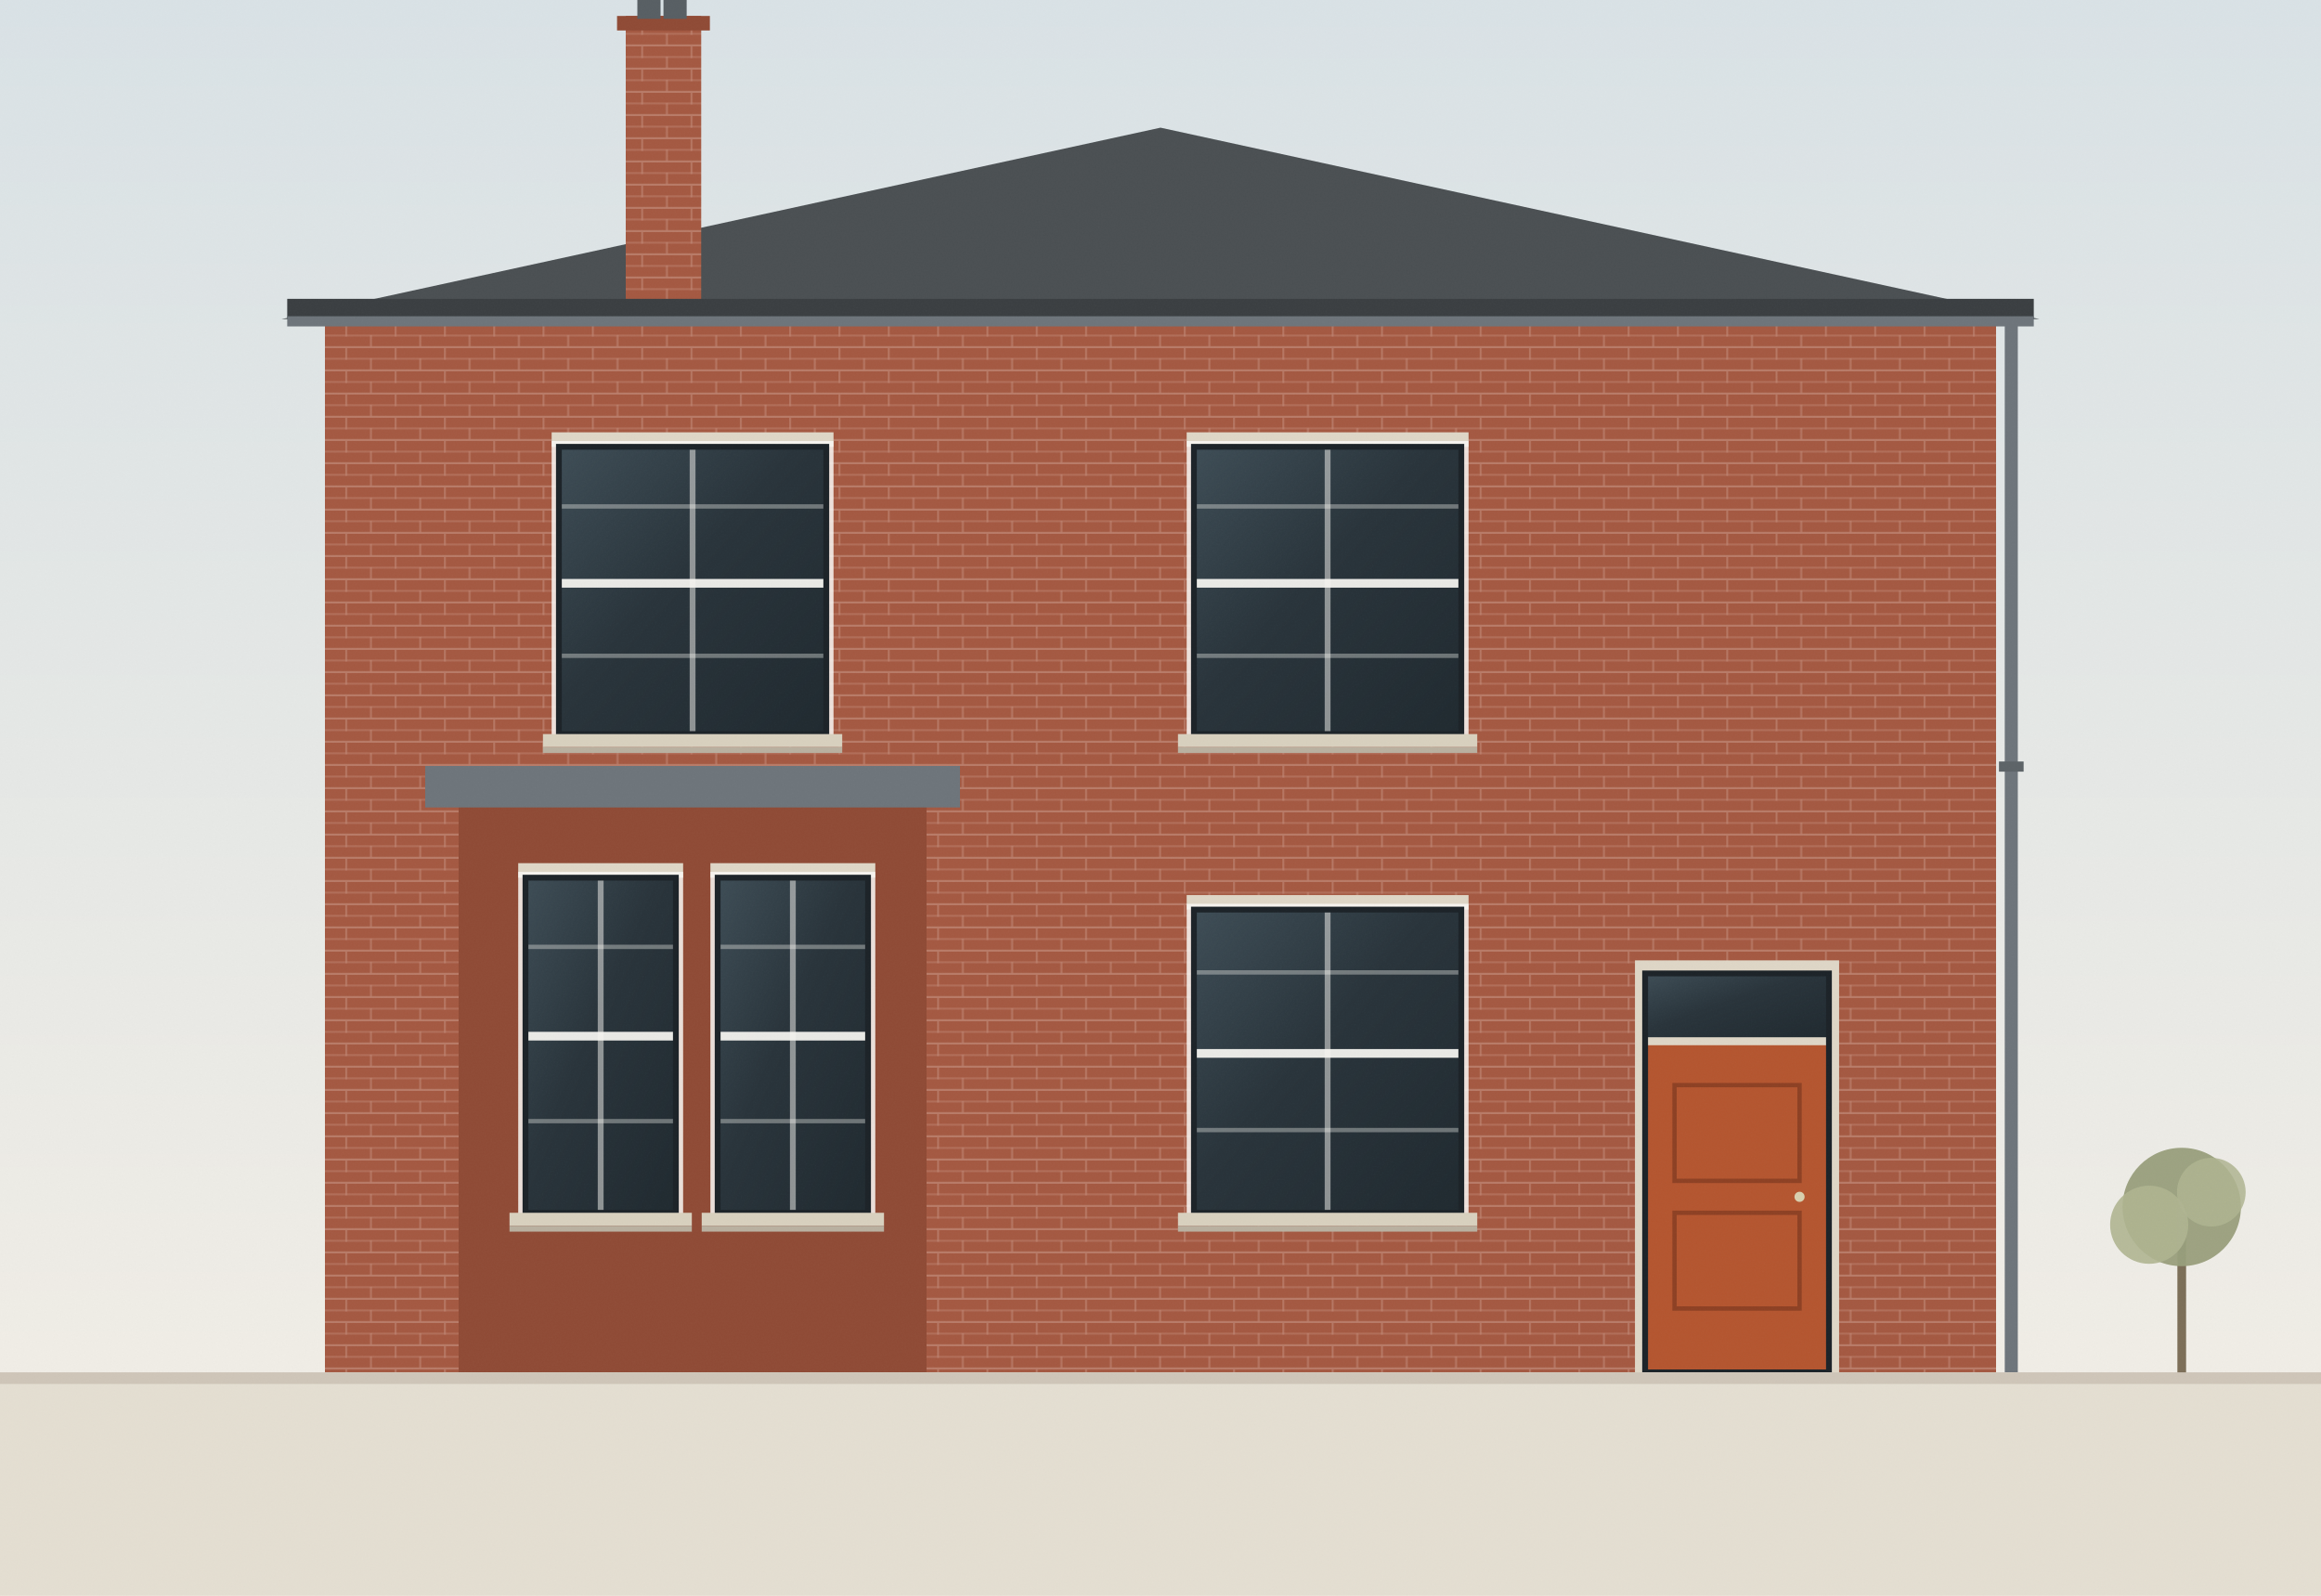
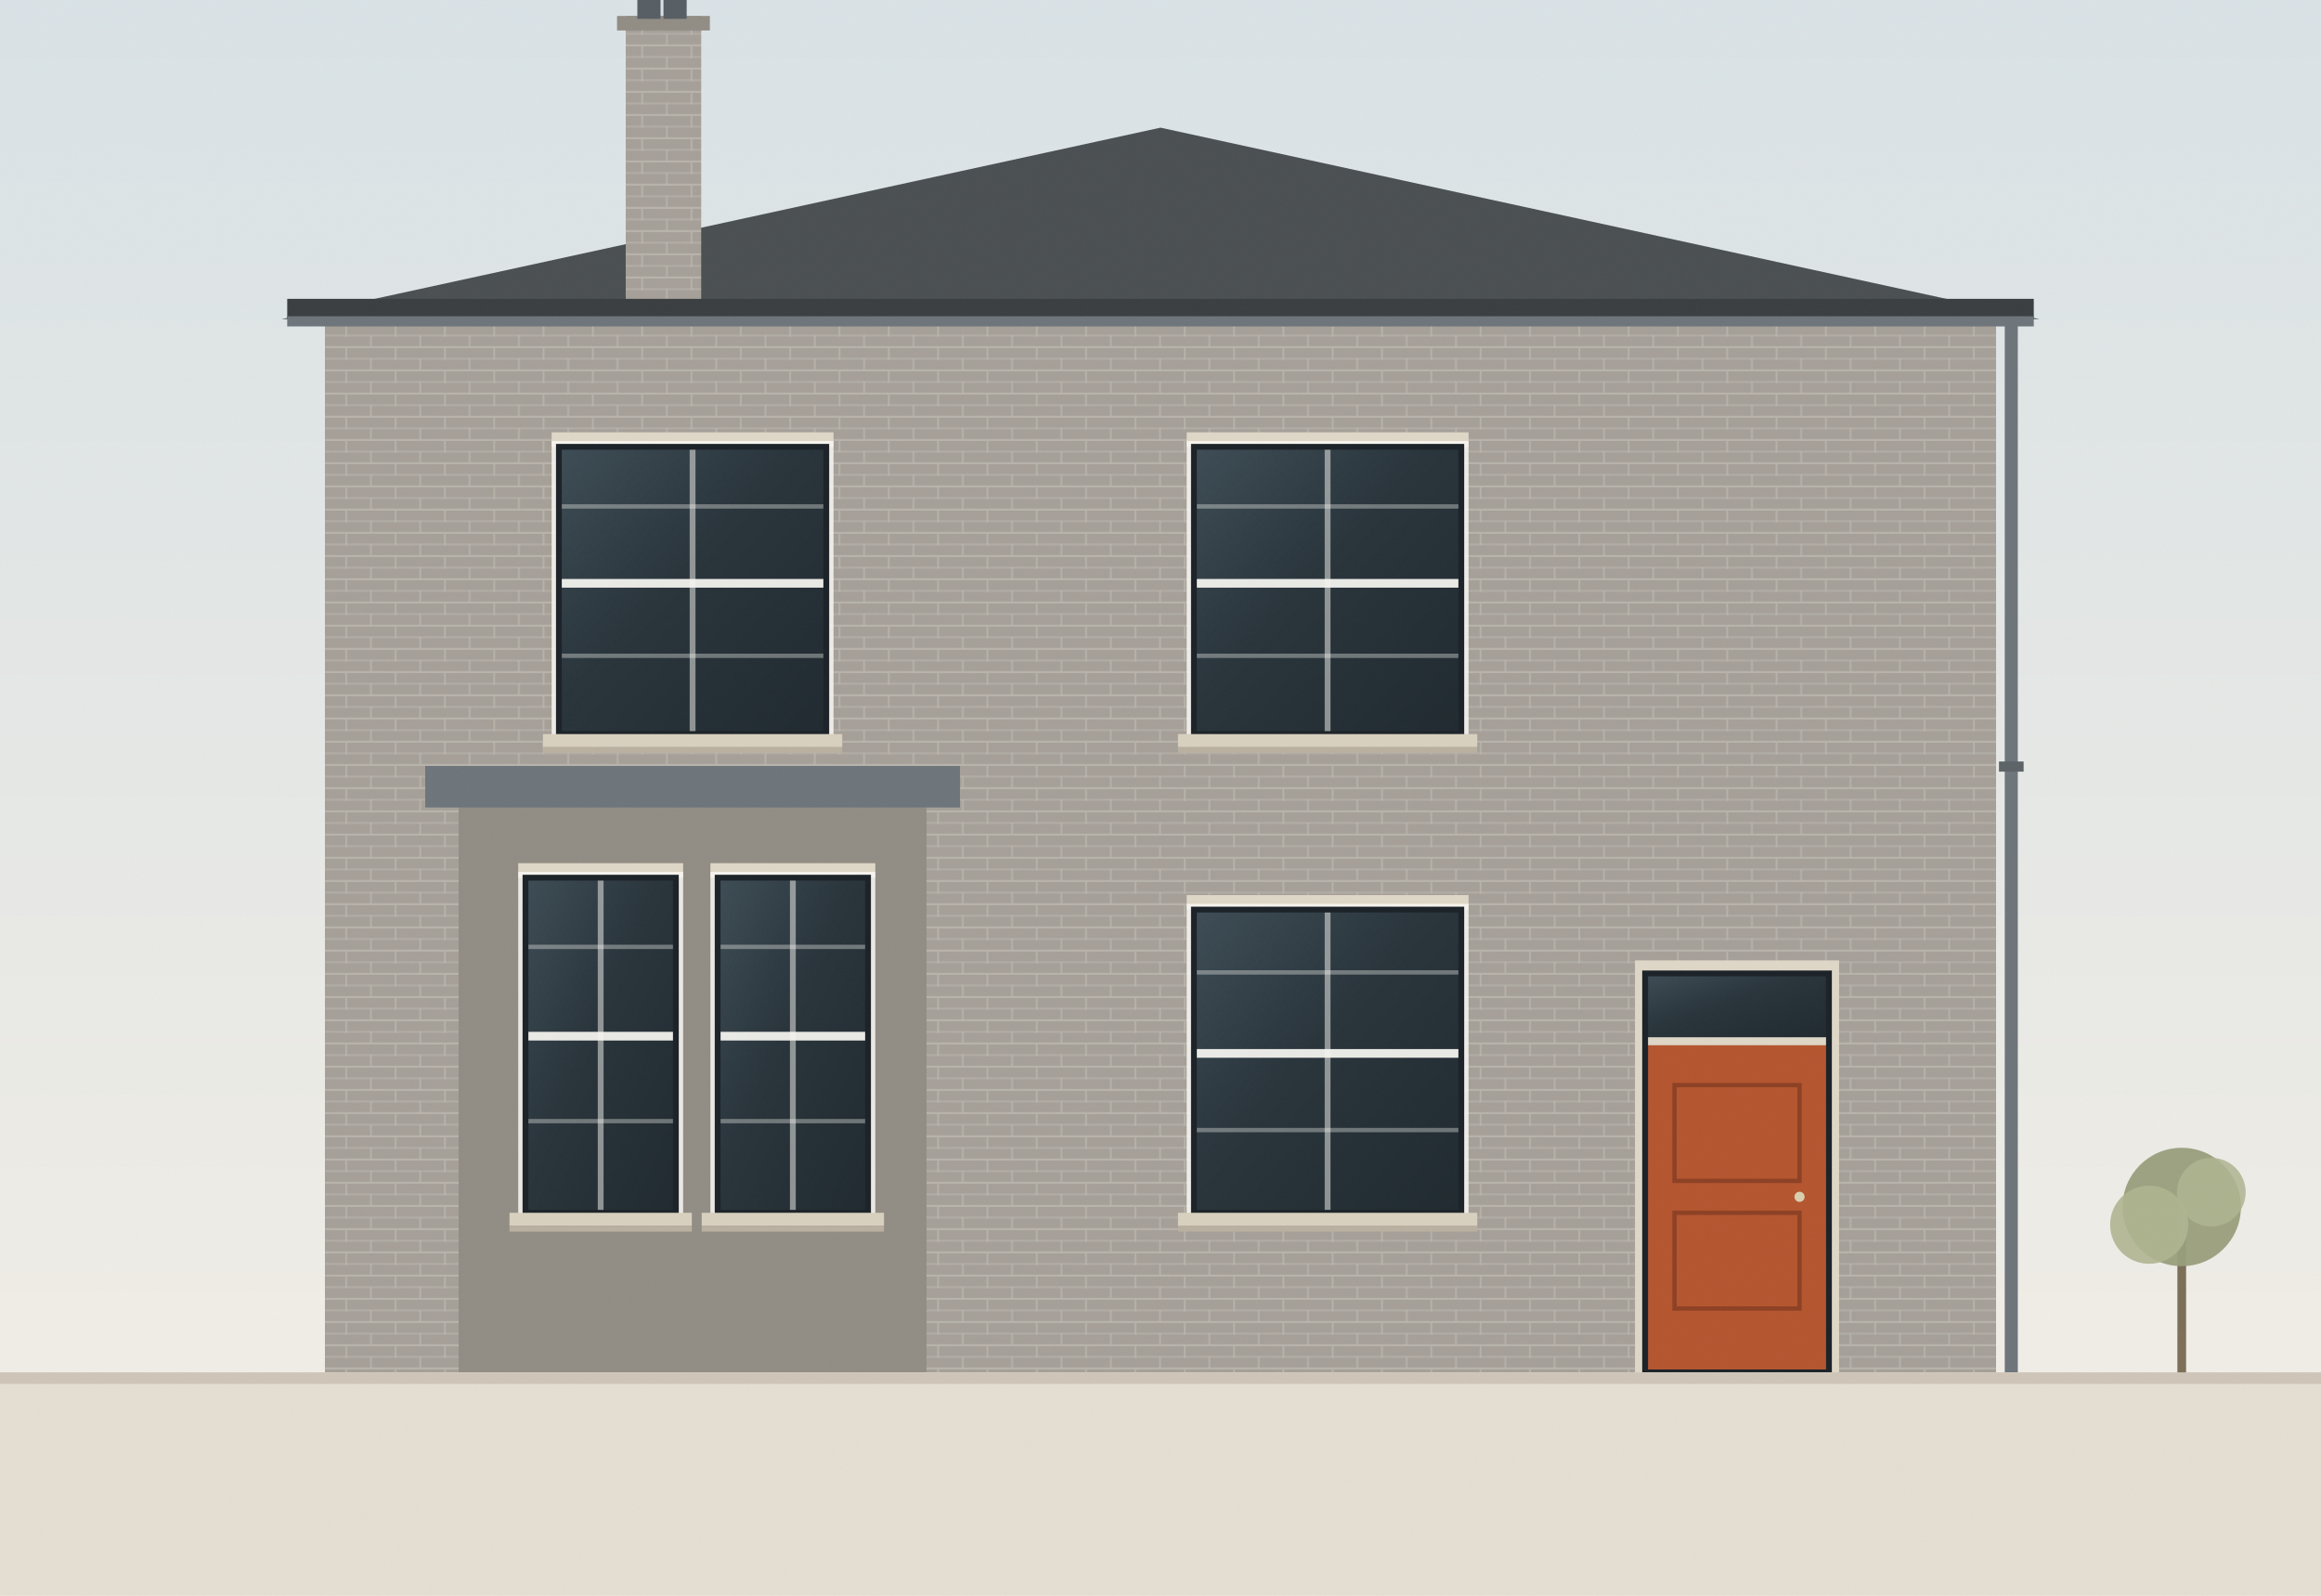
<svg xmlns="http://www.w3.org/2000/svg" viewBox="0 0 1600 1100" width="1600" height="1100" role="img">
  <defs>
    <linearGradient id="sky" x1="0" y1="0" x2="0" y2="1">
      <stop offset="0%" stop-color="#d9e2e6" />
      <stop offset="100%" stop-color="#f4efe6" />
    </linearGradient>
    <linearGradient id="glassGrad" x1="0" y1="0" x2="1" y2="1">
      <stop offset="0%" stop-color="#3d4c55" />
      <stop offset="45%" stop-color="#28333a" />
      <stop offset="100%" stop-color="#1f292f" />
    </linearGradient>
    <linearGradient id="groundGrad" x1="0" y1="0" x2="0" y2="1">
      <stop offset="0%" stop-color="#a8ae87" />
      <stop offset="100%" stop-color="#8f9670" />
    </linearGradient>
-     <filter id="grain-63" x="0" y="0" width="100%" height="100%">
-       <feTurbulence type="fractalNoise" baseFrequency="0.9" numOctaves="3" seed="63" result="n" />
+     <filter id="grain-747" x="0" y="0" width="100%" height="100%">
+       <feTurbulence type="fractalNoise" baseFrequency="0.9" numOctaves="3" seed="747" result="n" />
      <feColorMatrix in="n" type="saturate" values="0" />
      <feComponentTransfer>
        <feFuncA type="linear" slope="0.055" />
      </feComponentTransfer>
    </filter>
    <filter id="soft" x="-20%" y="-20%" width="140%" height="140%">
      <feGaussianBlur stdDeviation="18" />
    </filter>
  </defs>
  <rect width="1600" height="1100" fill="url(#sky)" />
  <path d="M194 220 L800 88 L1406 220 Z" fill="#4a4f52" />
  <g>
    <pattern id="brick-ch431" width="34" height="16" patternUnits="userSpaceOnUse">
-       <rect width="34" height="16" fill="#a85c43" />
-       <rect width="34" height="1.4" y="14.6" fill="#c99381" opacity="0.75" />
-       <rect width="1.4" height="8" x="0" y="0" fill="#c99381" opacity="0.6" />
-       <rect width="1.4" height="8" x="17" y="7" fill="#c99381" opacity="0.6" />
-       <rect width="34" height="1.4" y="6.6" fill="#c99381" opacity="0.45" />
+       <rect width="34" height="16" fill="#a9a49c" />
+       <rect width="34" height="1.4" y="14.6" fill="#c8c3ba" opacity="0.75" />
+       <rect width="1.4" height="8" x="0" y="0" fill="#c8c3ba" opacity="0.6" />
+       <rect width="1.4" height="8" x="17" y="7" fill="#c8c3ba" opacity="0.6" />
+       <rect width="34" height="1.4" y="6.6" fill="#c8c3ba" opacity="0.45" />
    </pattern>
    <rect x="431.36" y="11" width="52" height="209" fill="url(#brick-ch431)" />
-     <rect x="431.36" y="11" width="52" height="209" fill="#8f4a35" opacity="0.18" />
+     <rect x="431.36" y="11" width="52" height="209" fill="#918c84" opacity="0.18" />
  </g>
-   <rect x="425.36" y="11" width="64" height="10" fill="#8f4a35" />
+   <rect x="425.36" y="11" width="64" height="10" fill="#918c84" />
  <rect x="439.36" y="-5" width="16" height="18" fill="#575e63" />
  <rect x="457.36" y="-5" width="16" height="18" fill="#575e63" />
  <g>
    <pattern id="brick-house" width="34" height="16" patternUnits="userSpaceOnUse">
-       <rect width="34" height="16" fill="#a85c43" />
-       <rect width="34" height="1.4" y="14.6" fill="#c99381" opacity="0.75" />
-       <rect width="1.4" height="8" x="0" y="0" fill="#c99381" opacity="0.6" />
-       <rect width="1.4" height="8" x="17" y="7" fill="#c99381" opacity="0.6" />
-       <rect width="34" height="1.4" y="6.6" fill="#c99381" opacity="0.45" />
+       <rect width="34" height="16" fill="#a9a49c" />
+       <rect width="34" height="1.4" y="14.6" fill="#c8c3ba" opacity="0.75" />
+       <rect width="1.4" height="8" x="0" y="0" fill="#c8c3ba" opacity="0.6" />
+       <rect width="1.4" height="8" x="17" y="7" fill="#c8c3ba" opacity="0.6" />
+       <rect width="34" height="1.4" y="6.6" fill="#c8c3ba" opacity="0.45" />
    </pattern>
    <rect x="224" y="220" width="1152" height="726" fill="url(#brick-house)" />
-     <rect x="224" y="220" width="1152" height="726" fill="#8f4a35" opacity="0.18" />
+     <rect x="224" y="220" width="1152" height="726" fill="#918c84" opacity="0.18" />
  </g>
  <g>
    <rect x="198" y="206" width="1204" height="14" fill="#3a3e41" />
    <rect x="198" y="218" width="1204" height="7" fill="#6d747a" />
    <rect x="1382" y="220" width="9" height="726" fill="#6d747a" />
    <rect x="1378" y="524.92" width="17" height="7" fill="#5c6367" />
  </g>
-   <rect x="316.16" y="550" width="322.56" height="396" fill="#8f4a35" />
+   <rect x="316.16" y="550" width="322.56" height="396" fill="#918c84" />
  <rect x="293.12" y="528" width="368.64" height="28.6" fill="#6d747a" />
  <g>
    <rect x="357.24" y="595" width="113.68" height="10" fill="#ded6c6" />
    <rect x="357.24" y="601" width="113.68" height="239" fill="#faf8f4" opacity="0.85" />
    <rect x="362.24" y="605" width="103.68" height="231" fill="url(#glassGrad)" />
    <rect x="362.24" y="711.26" width="103.68" height="6" fill="#faf8f4" opacity="0.92" />
    <rect x="412.08" y="605" width="4" height="231" fill="#faf8f4" opacity="0.5" />
    <rect x="362.24" y="651.2" width="103.68" height="3" fill="#faf8f4" opacity="0.35" />
    <rect x="362.24" y="771.32" width="103.68" height="3" fill="#faf8f4" opacity="0.35" />
    <rect x="362.24" y="605" width="103.68" height="231" fill="none" stroke="#1b2227" stroke-width="4" />
    <rect x="351.24" y="836" width="125.68" height="9" fill="#d8d0be" />
    <rect x="351.24" y="845" width="125.68" height="4" fill="#b9b0a0" />
  </g>
  <g>
    <rect x="489.72" y="595" width="113.68" height="10" fill="#ded6c6" />
    <rect x="489.72" y="601" width="113.68" height="239" fill="#faf8f4" opacity="0.85" />
    <rect x="494.72" y="605" width="103.68" height="231" fill="url(#glassGrad)" />
    <rect x="494.72" y="711.26" width="103.68" height="6" fill="#faf8f4" opacity="0.92" />
    <rect x="544.56" y="605" width="4" height="231" fill="#faf8f4" opacity="0.5" />
    <rect x="494.72" y="651.2" width="103.68" height="3" fill="#faf8f4" opacity="0.35" />
    <rect x="494.72" y="771.32" width="103.68" height="3" fill="#faf8f4" opacity="0.35" />
    <rect x="494.72" y="605" width="103.68" height="231" fill="none" stroke="#1b2227" stroke-width="4" />
    <rect x="483.72" y="836" width="125.68" height="9" fill="#d8d0be" />
    <rect x="483.72" y="845" width="125.68" height="4" fill="#b9b0a0" />
  </g>
  <g>
    <rect x="380.28" y="298" width="194.32" height="10" fill="#ded6c6" />
    <rect x="380.28" y="304" width="194.32" height="206" fill="#faf8f4" opacity="0.85" />
    <rect x="385.28" y="308" width="184.32" height="198" fill="url(#glassGrad)" />
    <rect x="385.28" y="399.08" width="184.32" height="6" fill="#faf8f4" opacity="0.92" />
    <rect x="475.44" y="308" width="4" height="198" fill="#faf8f4" opacity="0.5" />
    <rect x="385.28" y="347.6" width="184.32" height="3" fill="#faf8f4" opacity="0.35" />
    <rect x="385.28" y="450.56" width="184.32" height="3" fill="#faf8f4" opacity="0.35" />
    <rect x="385.28" y="308" width="184.32" height="198" fill="none" stroke="#1b2227" stroke-width="4" />
    <rect x="374.28" y="506" width="206.32" height="9" fill="#d8d0be" />
    <rect x="374.28" y="515" width="206.32" height="4" fill="#b9b0a0" />
  </g>
  <g>
    <rect x="818.04" y="298" width="194.32" height="10" fill="#ded6c6" />
    <rect x="818.04" y="304" width="194.32" height="206" fill="#faf8f4" opacity="0.85" />
    <rect x="823.04" y="308" width="184.32" height="198" fill="url(#glassGrad)" />
    <rect x="823.04" y="399.08" width="184.32" height="6" fill="#faf8f4" opacity="0.92" />
    <rect x="913.2" y="308" width="4" height="198" fill="#faf8f4" opacity="0.5" />
    <rect x="823.04" y="347.6" width="184.32" height="3" fill="#faf8f4" opacity="0.35" />
    <rect x="823.04" y="450.56" width="184.32" height="3" fill="#faf8f4" opacity="0.35" />
    <rect x="823.04" y="308" width="184.32" height="198" fill="none" stroke="#1b2227" stroke-width="4" />
    <rect x="812.04" y="506" width="206.32" height="9" fill="#d8d0be" />
    <rect x="812.04" y="515" width="206.32" height="4" fill="#b9b0a0" />
  </g>
  <g>
    <rect x="818.04" y="617" width="194.32" height="10" fill="#ded6c6" />
    <rect x="818.04" y="623" width="194.32" height="217" fill="#faf8f4" opacity="0.85" />
    <rect x="823.04" y="627" width="184.32" height="209" fill="url(#glassGrad)" />
    <rect x="823.04" y="723.14" width="184.32" height="6" fill="#faf8f4" opacity="0.92" />
    <rect x="913.2" y="627" width="4" height="209" fill="#faf8f4" opacity="0.5" />
    <rect x="823.04" y="668.8" width="184.32" height="3" fill="#faf8f4" opacity="0.35" />
    <rect x="823.04" y="777.48" width="184.32" height="3" fill="#faf8f4" opacity="0.35" />
    <rect x="823.04" y="627" width="184.32" height="209" fill="none" stroke="#1b2227" stroke-width="4" />
    <rect x="812.04" y="836" width="206.32" height="9" fill="#d8d0be" />
    <rect x="812.04" y="845" width="206.32" height="4" fill="#b9b0a0" />
  </g>
  <g>
    <rect x="1127.08" y="662" width="140.72" height="284" fill="#ded6c6" />
    <rect x="1134.08" y="671" width="126.72" height="44" fill="url(#glassGrad)" />
    <rect x="1134.08" y="720.5" width="126.72" height="225.5" fill="#b4552f" />
    <rect x="1154.355" y="748" width="86.17" height="66" fill="none" stroke="#8d4023" stroke-width="3" />
    <rect x="1154.355" y="836" width="86.17" height="66" fill="none" stroke="#8d4023" stroke-width="3" />
    <circle cx="1240.525" cy="825" r="3.5" fill="#d8cfae" />
    <rect x="1134.08" y="671" width="126.72" height="275" fill="none" stroke="#1b2227" stroke-width="4" />
    <rect x="1120.08" y="946" width="154.72" height="10" fill="#cdc5b4" />
  </g>
  <rect x="0" y="946" width="1600" height="154" fill="#e4ded1" />
  <rect x="0" y="946" width="1600" height="8" fill="#cec5b8" />
  <g opacity="0.9">
    <rect x="1501" y="832" width="6" height="114" fill="#6f6047" />
    <circle cx="1504" cy="832" r="40.8" fill="#8f9670" opacity="0.95" />
    <circle cx="1481.56" cy="844.24" r="26.928" fill="#a8ae87" opacity="0.9" />
    <circle cx="1524.4" cy="821.8" r="23.664" fill="#a8ae87" opacity="0.85" />
  </g>
-   <rect width="1600" height="1100" filter="url(#grain-63)" opacity="0.5" />
+   <rect width="1600" height="1100" filter="url(#grain-747)" opacity="0.5" />
</svg>
